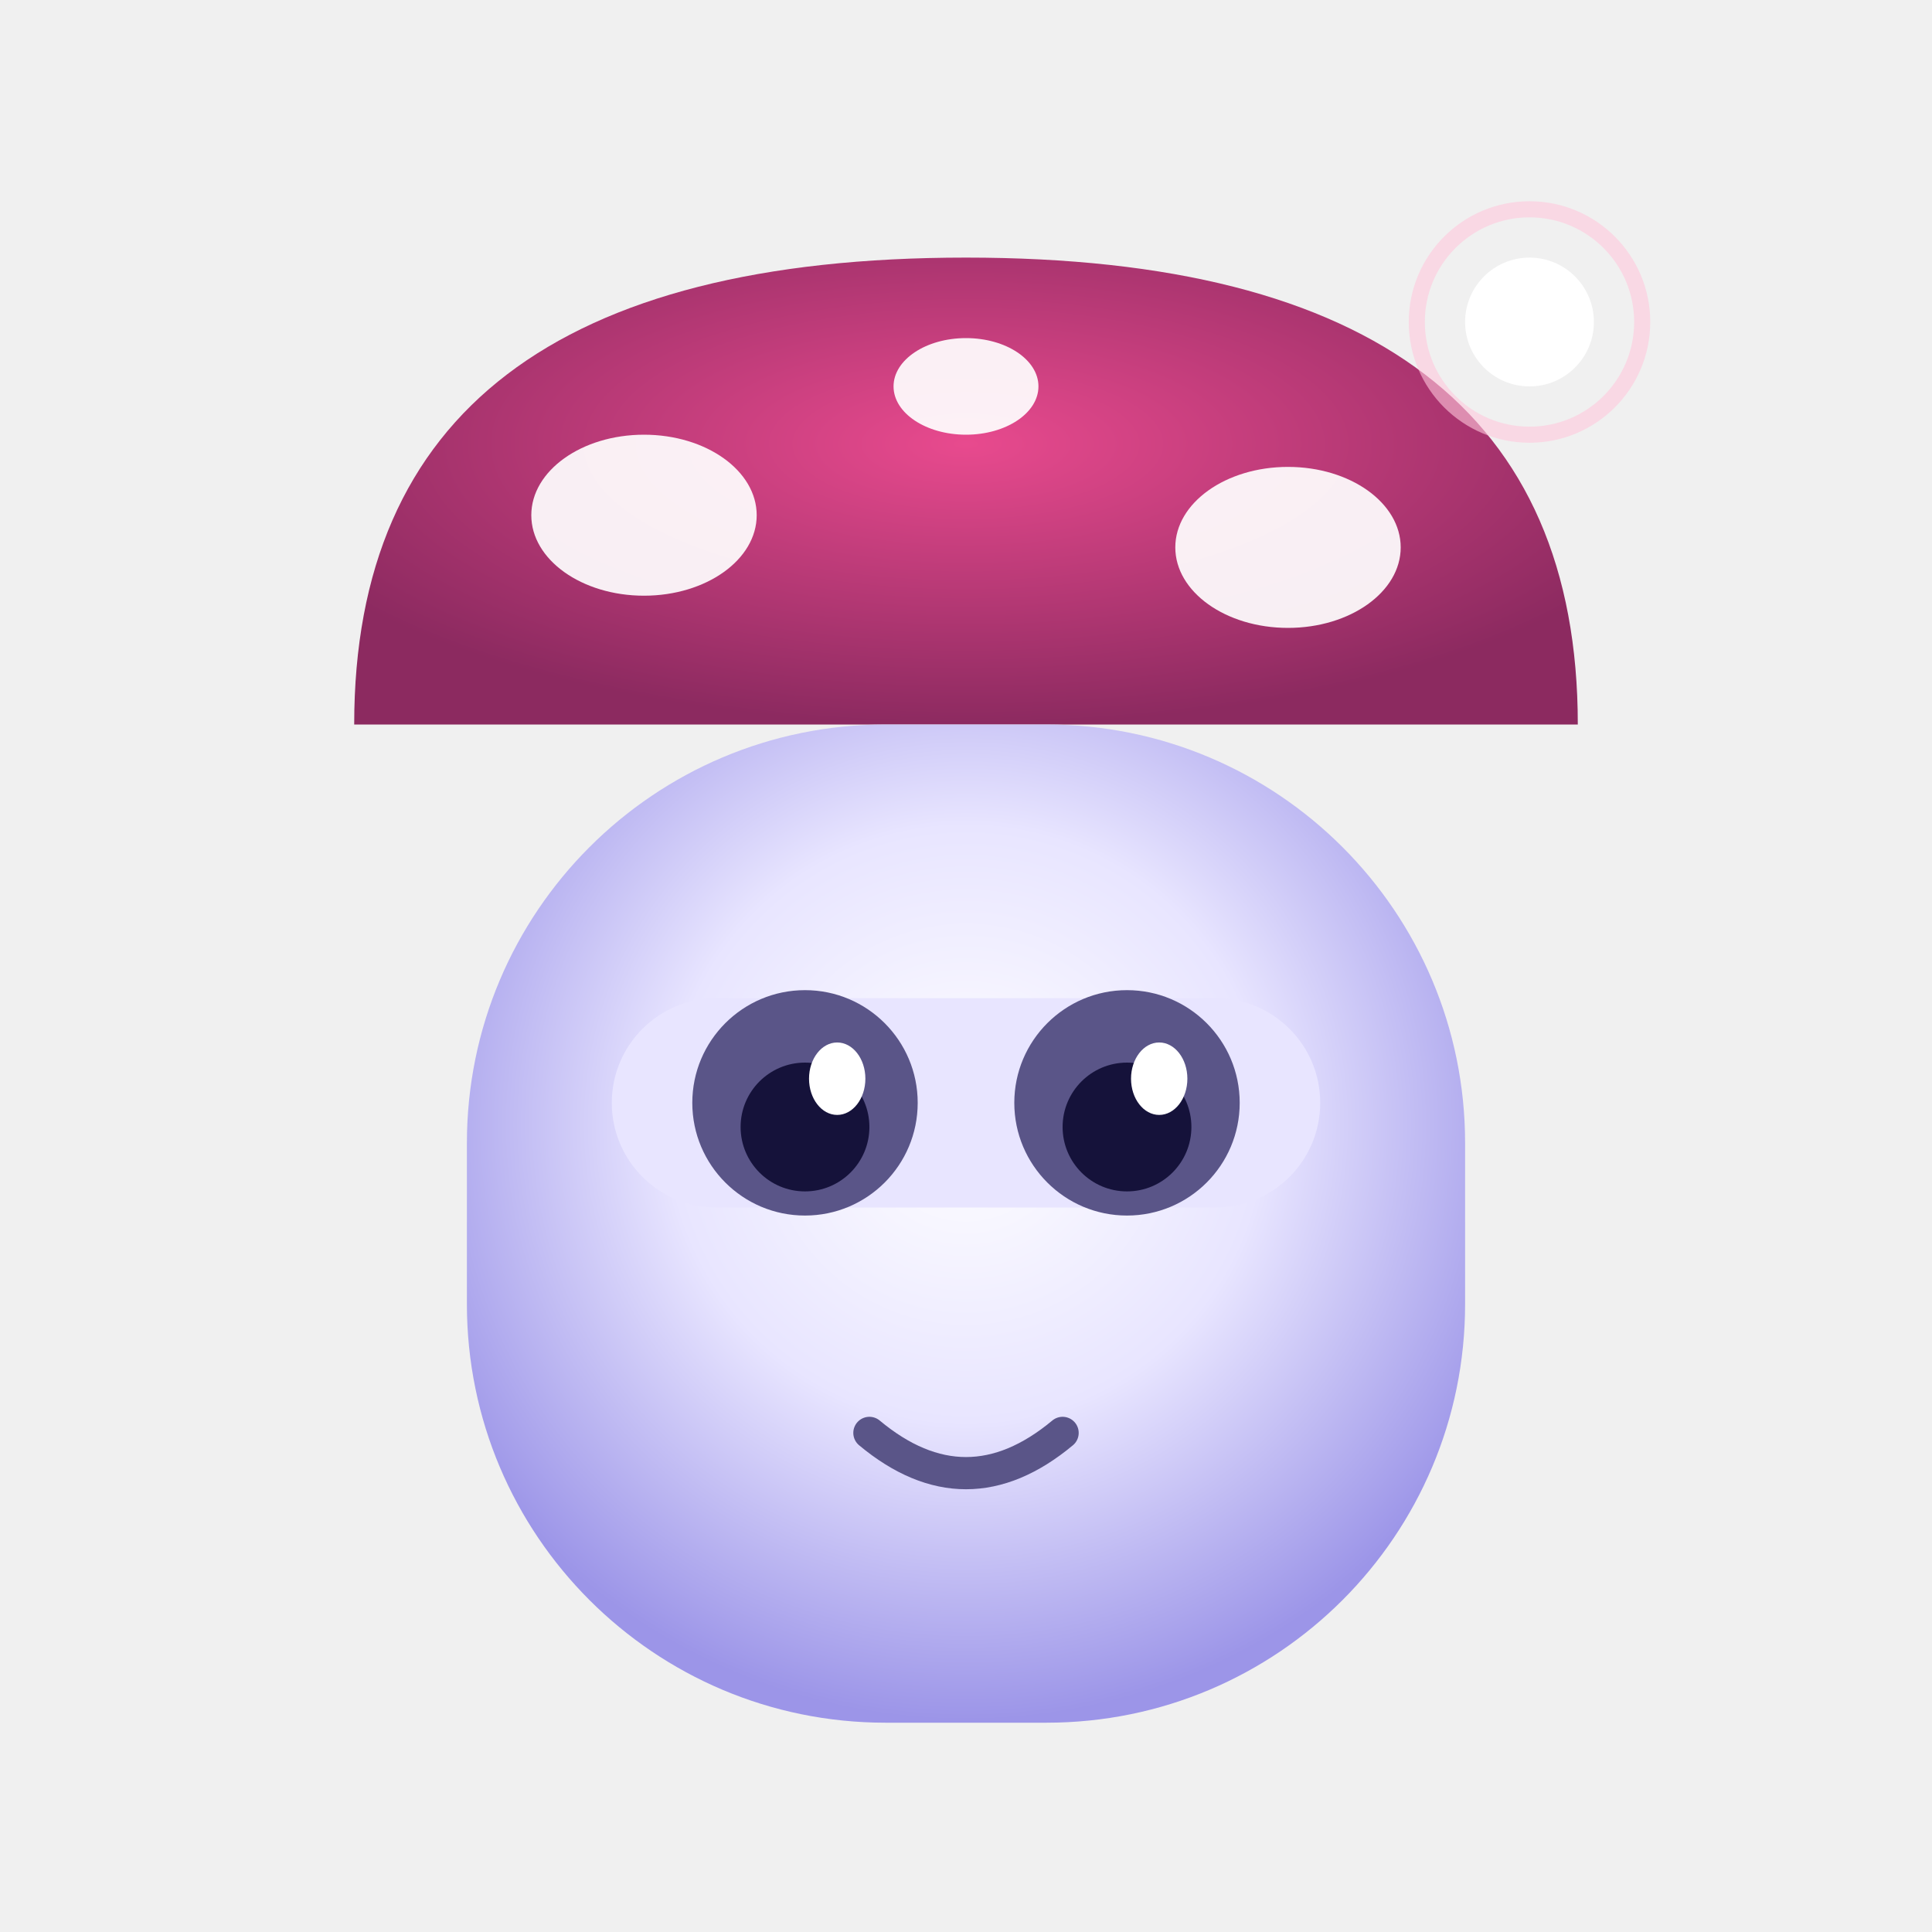
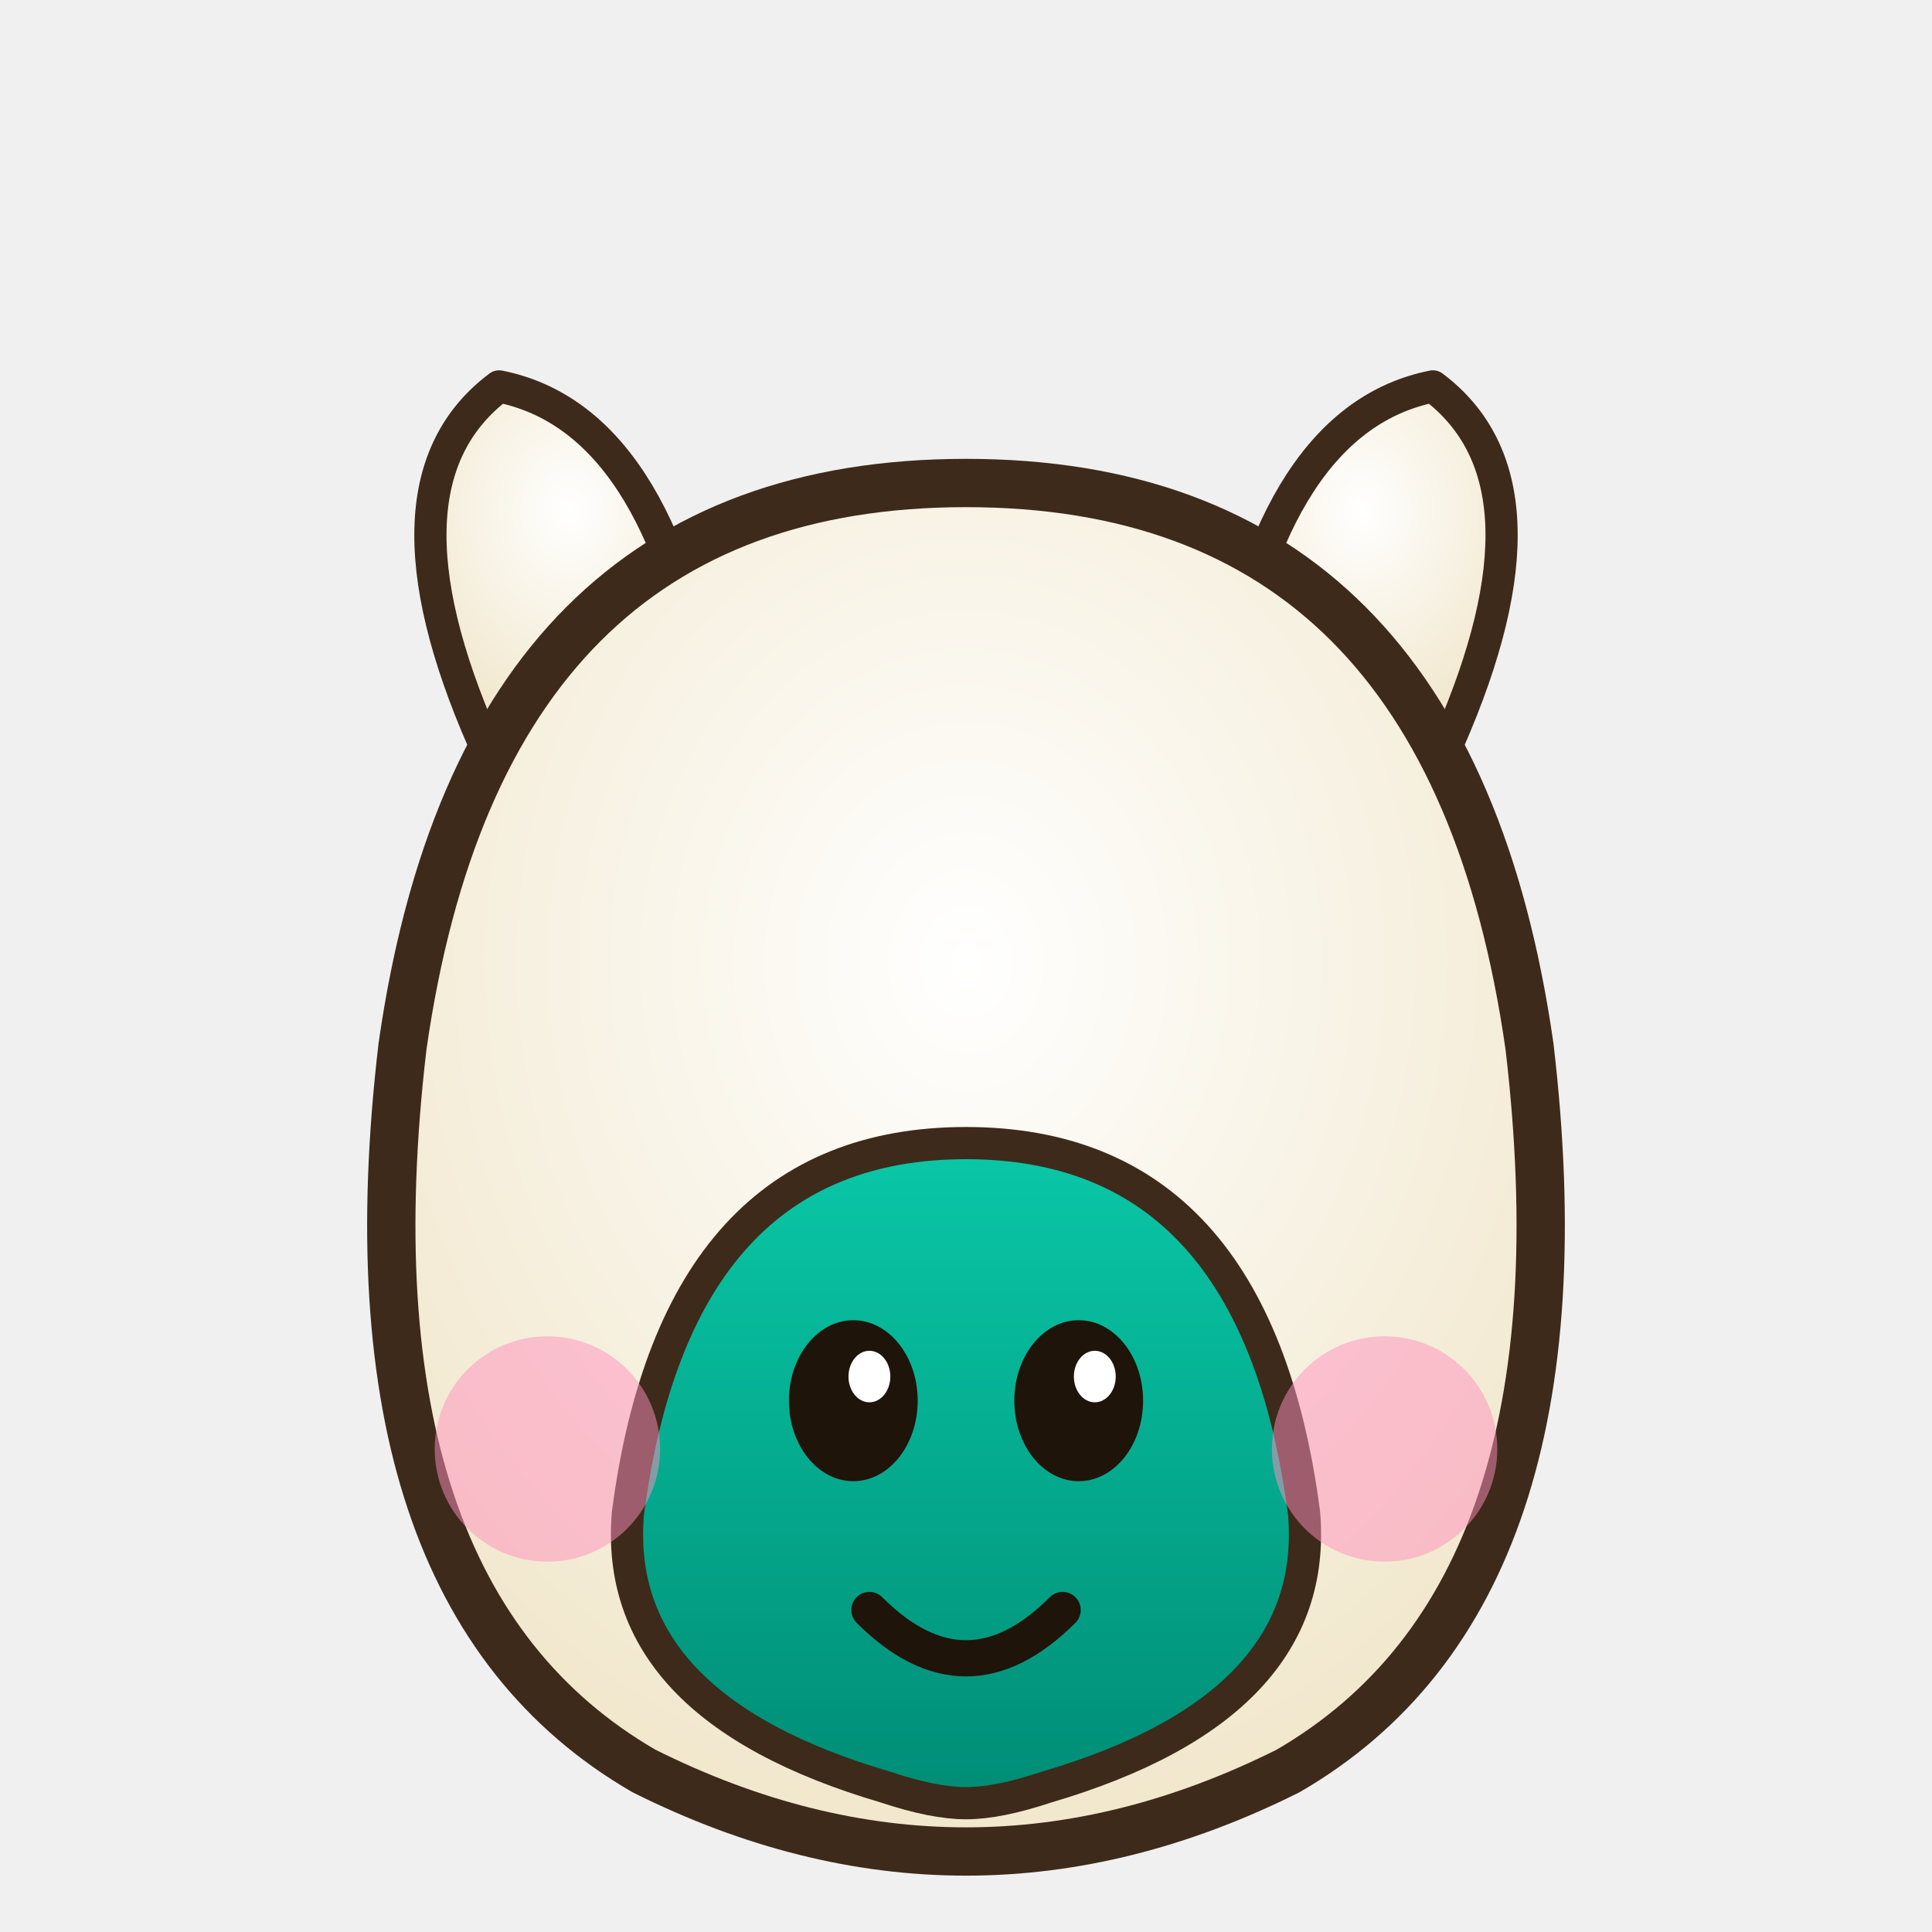
<svg xmlns="http://www.w3.org/2000/svg" viewBox="0 0 240 240" role="img" aria-label="OpenBuddy">
  <defs>
-     <radialGradient id="body" cx="50%" cy="40%" r="60%">
+     <radialGradient id="body" cx="50%" cy="35%" r="70%">
      <stop stop-color="#FFFFFF" />
-       <stop offset=".5" stop-color="#E8E5FF" />
-       <stop offset="1" stop-color="#9C95E8" />
+       <stop offset="1" stop-color="#F0E5C8" />
    </radialGradient>
-     <radialGradient id="cap" cx="50%" cy="40%" r="60%">
-       <stop stop-color="#FF9DC9" />
-       <stop stop-color="#E84A8E" />
-       <stop offset="1" stop-color="#8C2A60" />
-     </radialGradient>
-     <radialGradient id="eye" cx="50%" cy="50%" r="50%">
-       <stop stop-color="#FFFFFF" />
-       <stop stop-color="#5A5588" />
-     </radialGradient>
-     <linearGradient id="visor" x1="0" y1="0" x2="1" y2="0">
-       <stop stop-color="#7A75E0" />
-       <stop stop-color="#E8E5FF" />
+     <linearGradient id="belly" x1="0" y1="0" x2="0" y2="1">
+       <stop stop-color="#09C8A7" />
+       <stop offset="1" stop-color="#008C75" />
    </linearGradient>
  </defs>
-   <path d="M44 90 Q44 32 120 32 Q196 32 196 90 Z" fill="url(#cap)" />
-   <ellipse cx="80" cy="64" rx="14" ry="10" fill="#FFFFFF" opacity=".92" />
-   <ellipse cx="160" cy="68" rx="14" ry="10" fill="#FFFFFF" opacity=".92" />
-   <ellipse cx="120" cy="48" rx="9" ry="6" fill="#FFFFFF" opacity=".92" />
-   <rect x="58" y="90" width="124" height="124" rx="52" fill="url(#body)" />
-   <rect x="76" y="124" width="88" height="26" rx="13" fill="url(#visor)" />
-   <circle cx="100" cy="137" r="14" fill="url(#eye)" />
-   <circle cx="140" cy="137" r="14" fill="url(#eye)" />
-   <circle cx="100" cy="140" r="8" fill="#15123A" />
-   <circle cx="140" cy="140" r="8" fill="#15123A" />
-   <ellipse cx="104" cy="134" rx="3.5" ry="4.5" fill="#FFFFFF" />
-   <ellipse cx="144" cy="134" rx="3.5" ry="4.5" fill="#FFFFFF" />
-   <path d="M108 178 Q120 188 132 178" fill="none" stroke="#5A5588" stroke-width="4" stroke-linecap="round" />
-   <circle cx="190" cy="40" r="8" fill="#FFFFFF" />
-   <circle cx="190" cy="40" r="14" fill="none" stroke="#FFC8DC" stroke-width="2" opacity=".6" />
+   <path d="M60 92 Q46 60 62 48 Q82 52 88 88 Z" fill="url(#body)" stroke="#3D2A1A" stroke-width="4" stroke-linejoin="round" />
+   <path d="M180 92 Q194 60 178 48 Q158 52 152 88 Z" fill="url(#body)" stroke="#3D2A1A" stroke-width="4" stroke-linejoin="round" />
+   <path d="M120 60 Q60 60 50 130 Q42 198 80 220 Q100 230 120 230 Q140 230 160 220 Q198 198 190 130 Q180 60 120 60 Z" fill="url(#body)" stroke="#3D2A1A" stroke-width="6" stroke-linejoin="round" />
+   <path d="M120 142 Q84 142 78 188 Q76 212 110 222 Q116 224 120 224 Q124 224 130 222 Q164 212 162 188 Q156 142 120 142 Z" fill="url(#belly)" stroke="#3D2A1A" stroke-width="4" stroke-linejoin="round" />
+   <ellipse cx="106" cy="174" rx="8" ry="10" fill="#1F140A" />
+   <ellipse cx="134" cy="174" rx="8" ry="10" fill="#1F140A" />
+   <ellipse cx="108" cy="171" rx="2.6" ry="3.2" fill="#FFFFFF" />
+   <ellipse cx="136" cy="171" rx="2.6" ry="3.2" fill="#FFFFFF" />
+   <path d="M108 200 Q120 212 132 200" fill="none" stroke="#1F140A" stroke-width="4.5" stroke-linecap="round" />
+   <ellipse cx="68" cy="180" rx="14" fill="#FF8FBE" opacity=".5" />
+   <ellipse cx="172" cy="180" rx="14" fill="#FF8FBE" opacity=".5" />
</svg>
